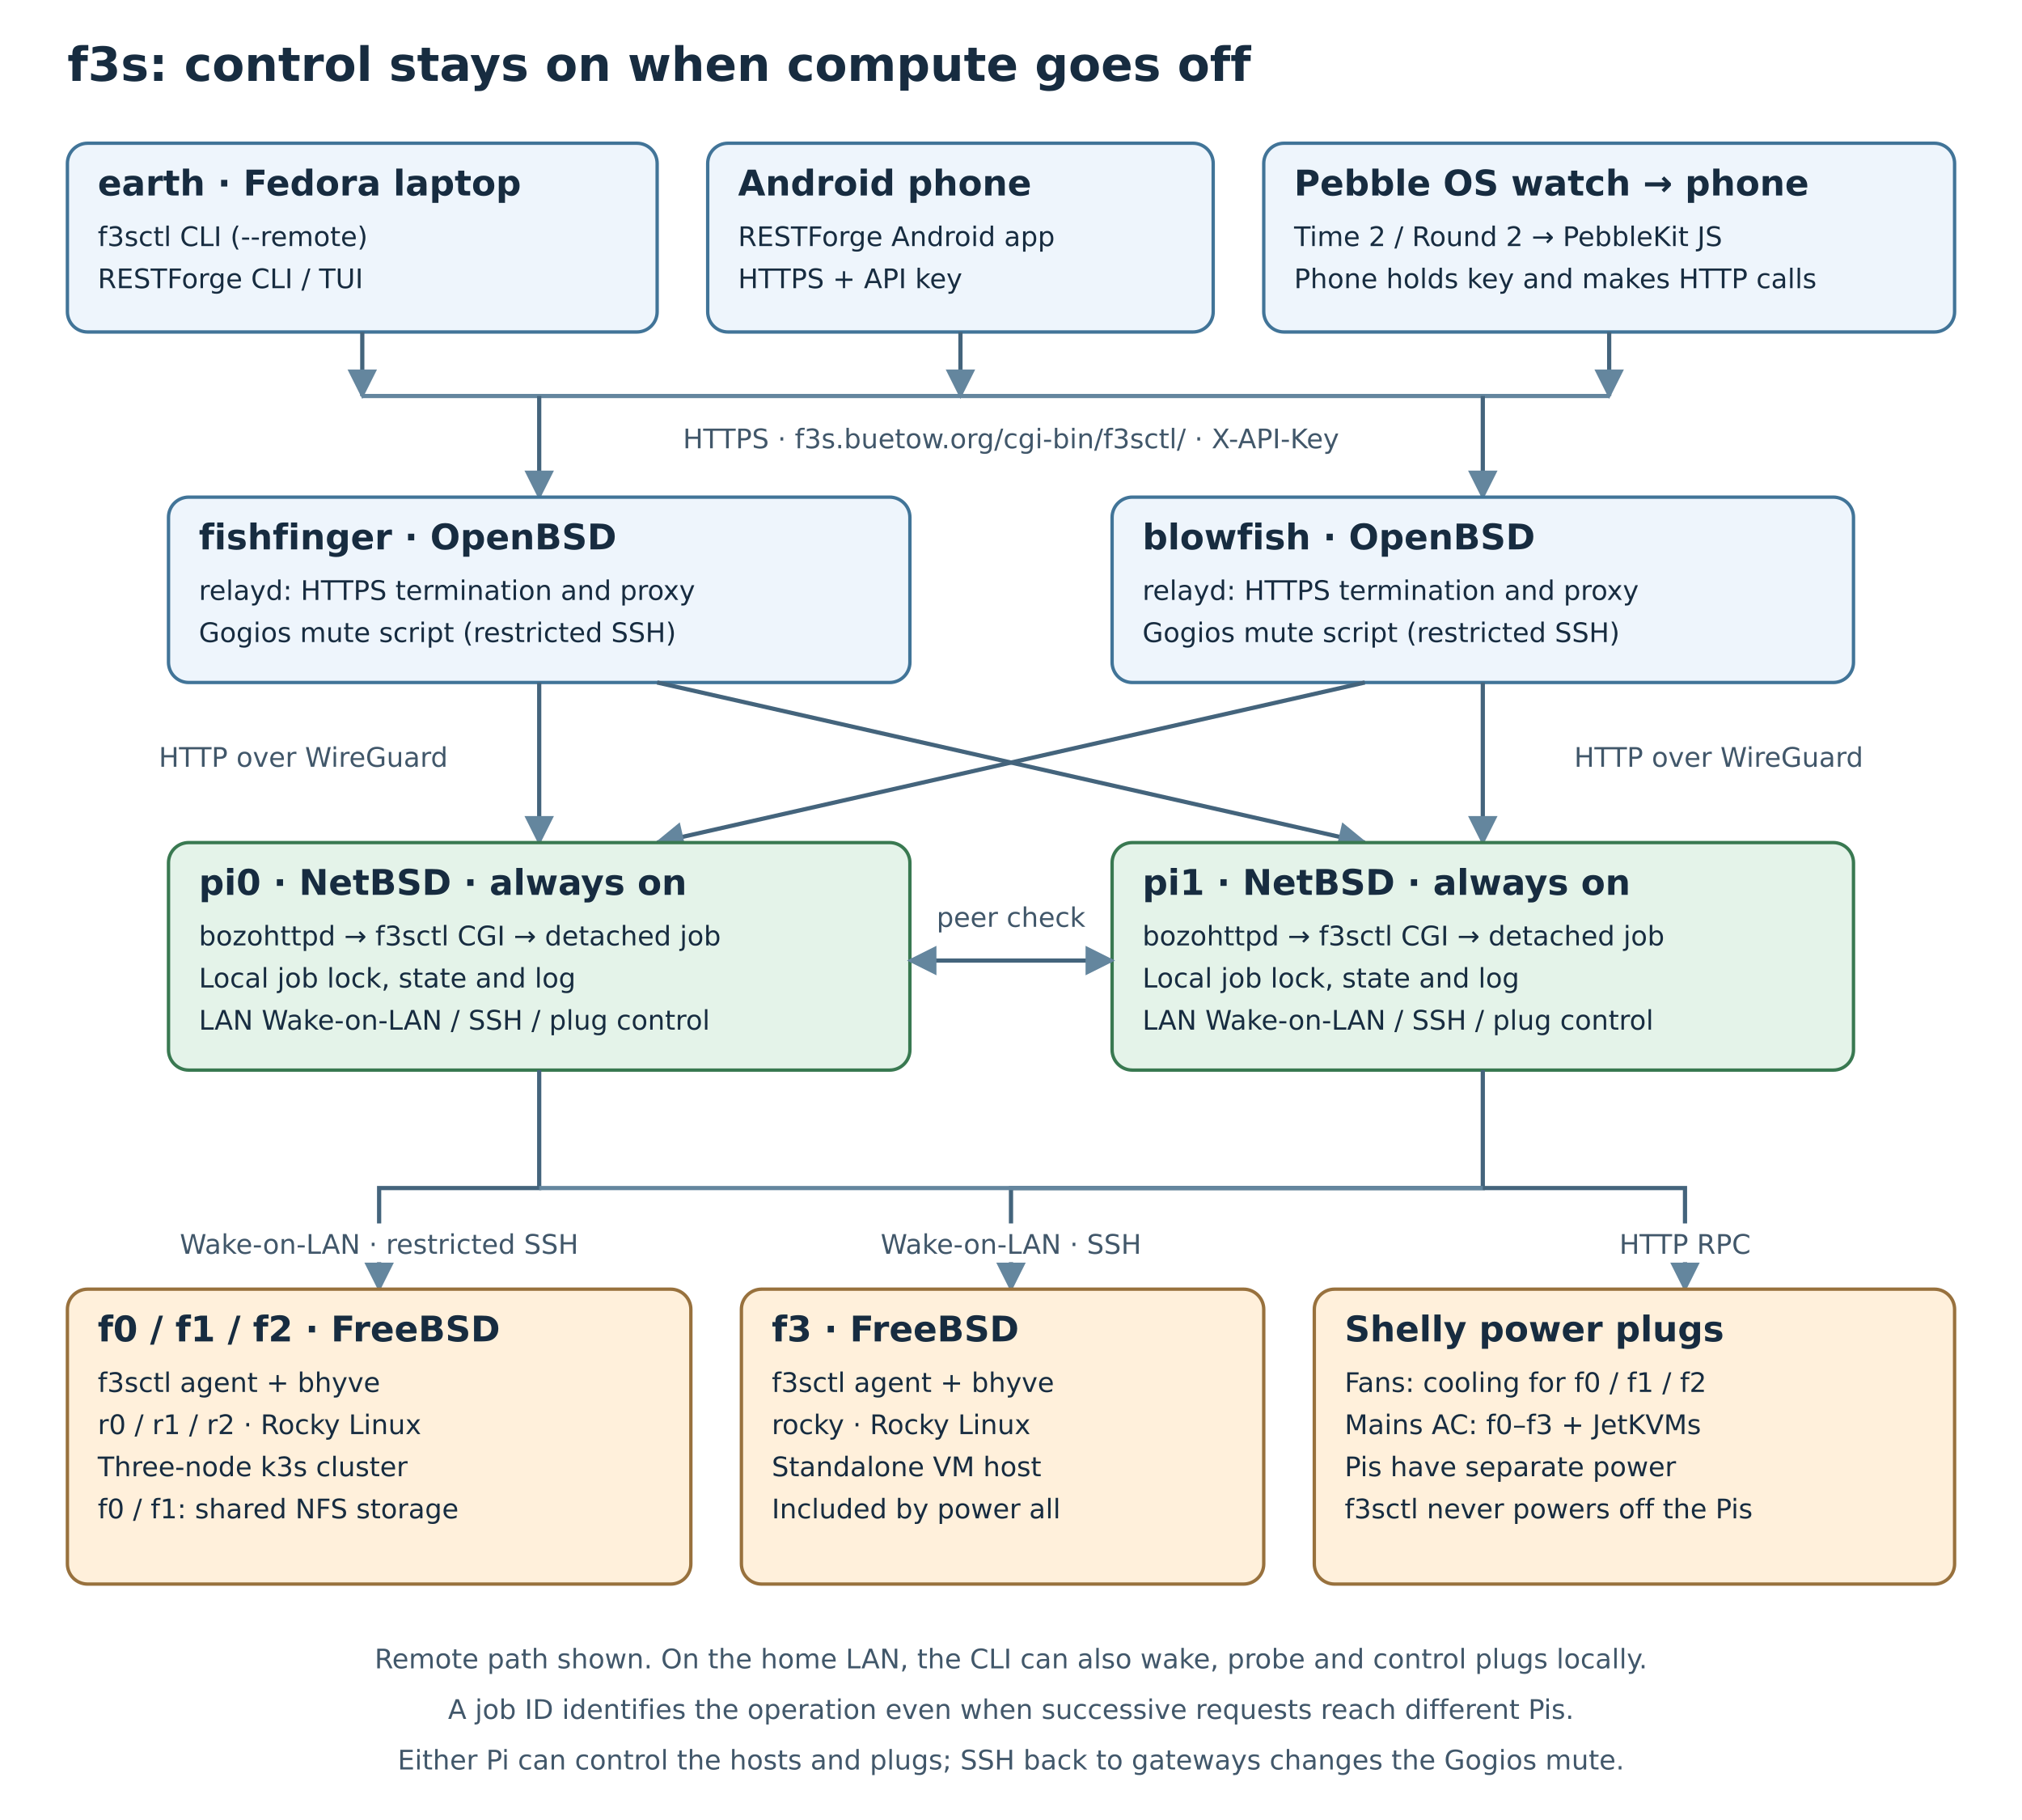
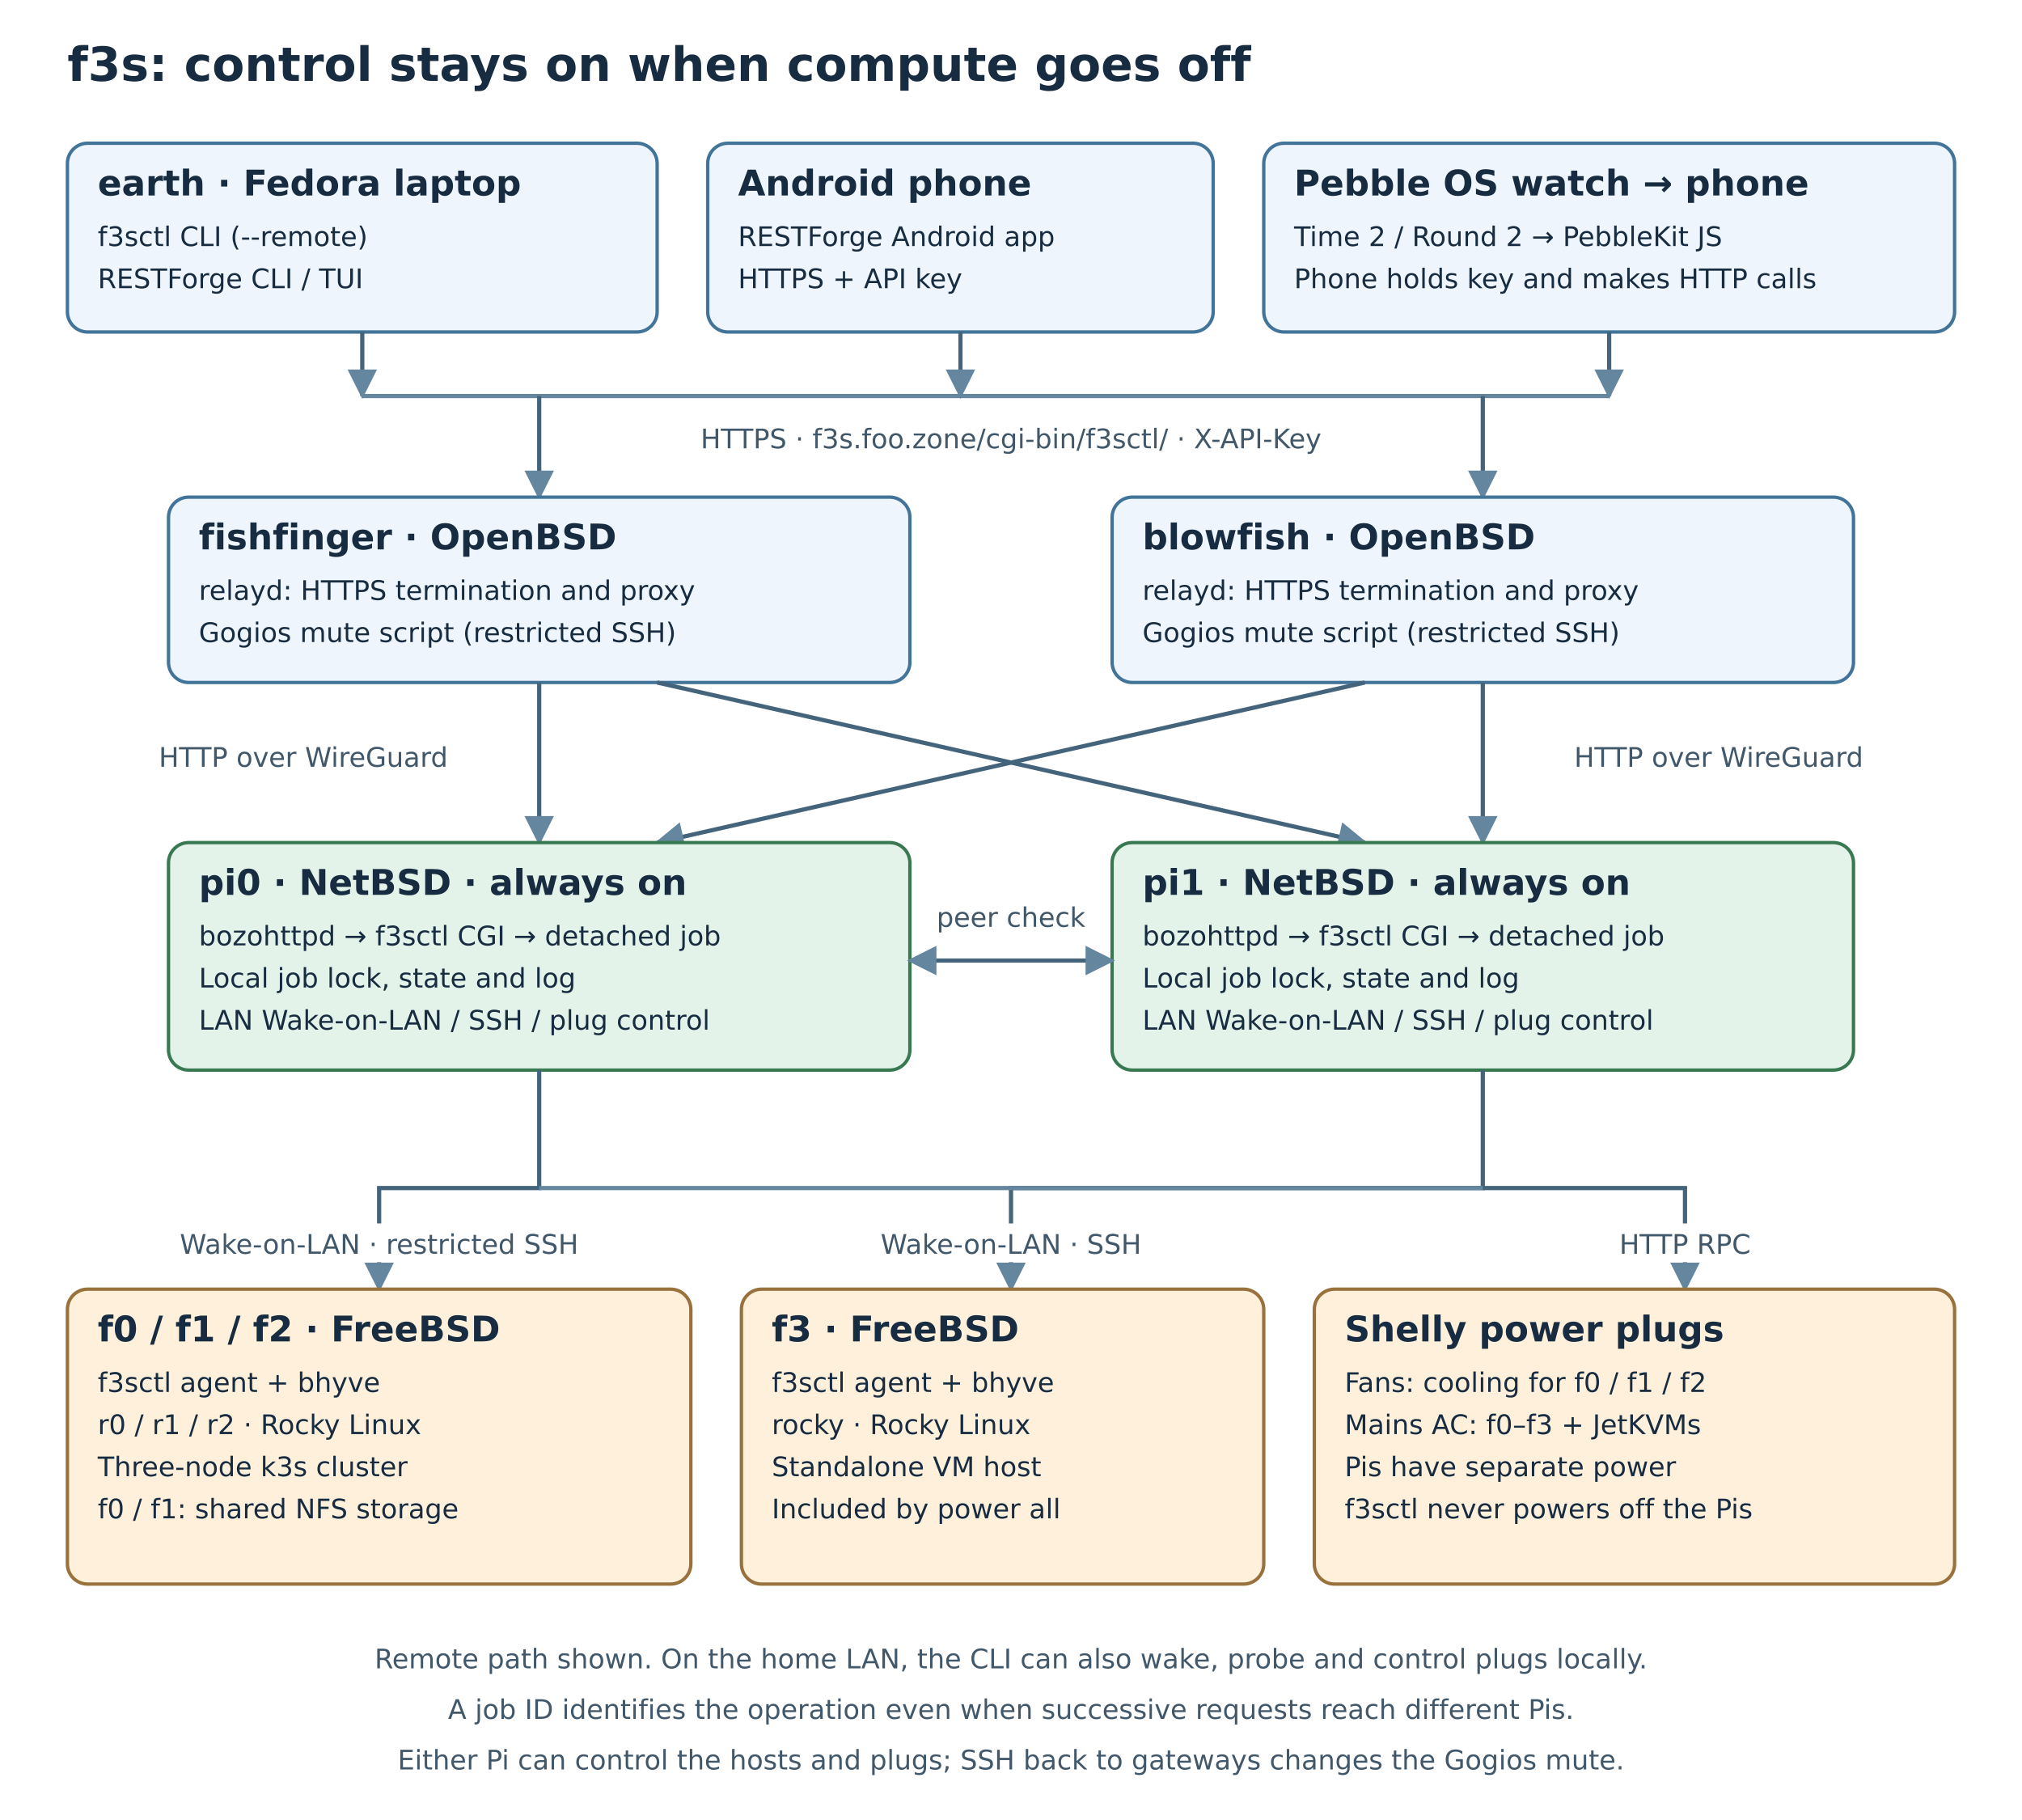
<svg xmlns="http://www.w3.org/2000/svg" width="1200" height="1080" viewBox="0 0 1200 1080" role="img" aria-labelledby="title desc">
  <style>text{font-family:DejaVu Sans,sans-serif;fill:#172c40;font-size:18px}.heading{font-size:28px;font-weight:bold}.name{font-size:21px;font-weight:bold}.small{font-size:16px}.box{fill:#eef5fc;stroke:#417498;stroke-width:2}.pi{fill:#e4f3e9;stroke:#397951;stroke-width:2}.host{fill:#fff0db;stroke:#98713d;stroke-width:2}.wire{fill:none;stroke:#44647c;stroke-width:2.5;marker-end:url(#arrow)}.bg{fill:#fff}.label{fill:#fff}.note{fill:#41576a}@media(prefers-color-scheme:dark){.bg,.label{fill:#14212d}text{fill:#edf3f8}.box{fill:#233a50;stroke:#91b9dc}.pi{fill:#213e32;stroke:#8bc7a3}.host{fill:#493b28;stroke:#e0b579}.wire{stroke:#b4cadc}.note{fill:#b4cadc}}</style>
  <defs>
    <marker id="arrow" viewBox="0 0 10 10" refX="9" refY="5" markerWidth="7" markerHeight="7" orient="auto-start-reverse">
      <path d="M 0 0 L 10 5 L 0 10 z" fill="#64869e" />
    </marker>
  </defs>
  <rect class="bg" width="1200" height="1080" />
  <text x="40" y="48" class="heading">f3s: control stays on when compute goes off</text>
  <rect x="40" y="85" width="350" height="112" rx="12" class="box" />
  <text x="58" y="116" class="name">earth · Fedora laptop</text>
  <text x="58" y="146" class="small">f3sctl CLI (--remote)</text>
  <text x="58" y="171" class="small">RESTForge CLI / TUI</text>
  <rect x="420" y="85" width="300" height="112" rx="12" class="box" />
  <text x="438" y="116" class="name">Android phone</text>
  <text x="438" y="146" class="small">RESTForge Android app</text>
  <text x="438" y="171" class="small">HTTPS + API key</text>
  <rect x="750" y="85" width="410" height="112" rx="12" class="box" />
  <text x="768" y="116" class="name">Pebble OS watch → phone</text>
  <text x="768" y="146" class="small">Time 2 / Round 2 → PebbleKit JS</text>
  <text x="768" y="171" class="small">Phone holds key and makes HTTP calls</text>
  <path d="M215 197 V235" class="wire" />
  <path d="M570 197 V235" class="wire" />
  <path d="M955 197 V235" class="wire" />
  <path d="M215 235 H955" fill="none" stroke="#64869e" stroke-width="2.5" />
-   <text x="600" y="266" text-anchor="middle" class="small note">HTTPS · f3s.buetow.org/cgi-bin/f3sctl/ · X-API-Key</text>
+   <text x="600" y="266" text-anchor="middle" class="small note">HTTPS · f3s.foo.zone/cgi-bin/f3sctl/ · X-API-Key</text>
  <path d="M320 235 V295" class="wire" />
  <path d="M880 235 V295" class="wire" />
  <rect x="100" y="295" width="440" height="110" rx="12" class="box" />
  <text x="118" y="326" class="name">fishfinger · OpenBSD</text>
  <text x="118" y="356" class="small">relayd: HTTPS termination and proxy</text>
  <text x="118" y="381" class="small">Gogios mute script (restricted SSH)</text>
  <rect x="660" y="295" width="440" height="110" rx="12" class="box" />
  <text x="678" y="326" class="name">blowfish · OpenBSD</text>
  <text x="678" y="356" class="small">relayd: HTTPS termination and proxy</text>
  <text x="678" y="381" class="small">Gogios mute script (restricted SSH)</text>
  <path d="M320 405 V500" class="wire" />
  <path d="M880 405 V500" class="wire" />
  <path d="M390 405 L810 500" class="wire" />
  <path d="M810 405 L390 500" class="wire" />
  <text x="180" y="455" text-anchor="middle" class="small note">HTTP over WireGuard</text>
  <text x="1020" y="455" text-anchor="middle" class="small note">HTTP over WireGuard</text>
  <rect x="100" y="500" width="440" height="135" rx="12" class="pi" />
  <text x="118" y="531" class="name">pi0 · NetBSD · always on</text>
  <text x="118" y="561" class="small">bozohttpd → f3sctl CGI → detached job</text>
  <text x="118" y="586" class="small">Local job lock, state and log</text>
  <text x="118" y="611" class="small">LAN Wake-on-LAN / SSH / plug control</text>
  <rect x="660" y="500" width="440" height="135" rx="12" class="pi" />
  <text x="678" y="531" class="name">pi1 · NetBSD · always on</text>
  <text x="678" y="561" class="small">bozohttpd → f3sctl CGI → detached job</text>
  <text x="678" y="586" class="small">Local job lock, state and log</text>
  <text x="678" y="611" class="small">LAN Wake-on-LAN / SSH / plug control</text>
  <path d="M540 570 H660" marker-start="url(#arrow)" class="wire" />
  <text x="600" y="550" text-anchor="middle" class="small note">peer check</text>
  <text x="600" y="1050" text-anchor="middle" class="small note">Either Pi can control the hosts and plugs; SSH back to gateways changes the Gogios mute.</text>
  <path d="M320 635 V705 H225 V765" class="wire" />
  <path d="M880 635 V705 H600 V765" class="wire" />
  <path d="M880 705 H1000 V765" class="wire" />
  <path d="M320 705 H880" fill="none" stroke="#64869e" stroke-width="2.5" />
  <rect class="label" x="80" y="726" width="290" height="23" />
  <text x="225" y="744" text-anchor="middle" class="small note">Wake-on-LAN · restricted SSH</text>
  <rect class="label" x="490" y="726" width="220" height="23" />
  <text x="600" y="744" text-anchor="middle" class="small note">Wake-on-LAN · SSH</text>
  <rect class="label" x="945" y="726" width="110" height="23" />
  <text x="1000" y="744" text-anchor="middle" class="small note">HTTP RPC</text>
  <rect x="40" y="765" width="370" height="175" rx="12" class="host" />
  <text x="58" y="796" class="name">f0 / f1 / f2 · FreeBSD</text>
  <text x="58" y="826" class="small">f3sctl agent + bhyve</text>
  <text x="58" y="851" class="small">r0 / r1 / r2 · Rocky Linux</text>
  <text x="58" y="876" class="small">Three-node k3s cluster</text>
  <text x="58" y="901" class="small">f0 / f1: shared NFS storage</text>
  <rect x="440" y="765" width="310" height="175" rx="12" class="host" />
  <text x="458" y="796" class="name">f3 · FreeBSD</text>
  <text x="458" y="826" class="small">f3sctl agent + bhyve</text>
  <text x="458" y="851" class="small">rocky · Rocky Linux</text>
  <text x="458" y="876" class="small">Standalone VM host</text>
  <text x="458" y="901" class="small">Included by power all</text>
  <rect x="780" y="765" width="380" height="175" rx="12" class="host" />
  <text x="798" y="796" class="name">Shelly power plugs</text>
  <text x="798" y="826" class="small">Fans: cooling for f0 / f1 / f2</text>
  <text x="798" y="851" class="small">Mains AC: f0–f3 + JetKVMs</text>
  <text x="798" y="876" class="small">Pis have separate power</text>
  <text x="798" y="901" class="small">f3sctl never powers off the Pis</text>
  <text x="600" y="990" text-anchor="middle" class="small note">Remote path shown. On the home LAN, the CLI can also wake, probe and control plugs locally.</text>
  <text x="600" y="1020" text-anchor="middle" class="small note">A job ID identifies the operation even when successive requests reach different Pis.</text>
</svg>
